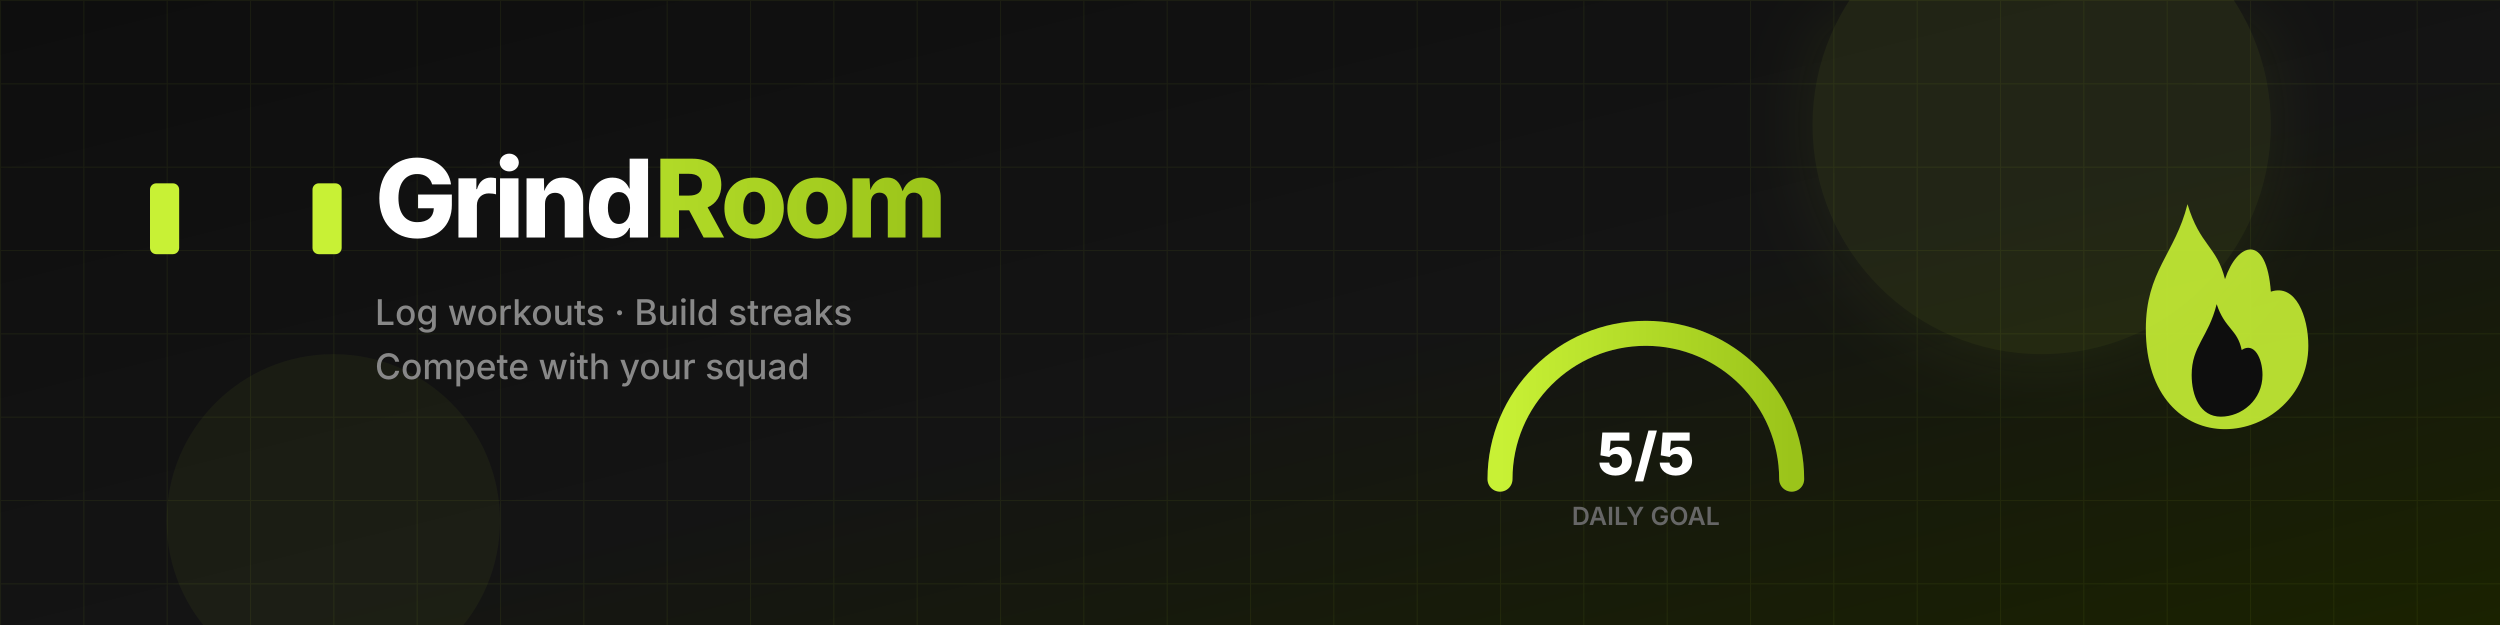
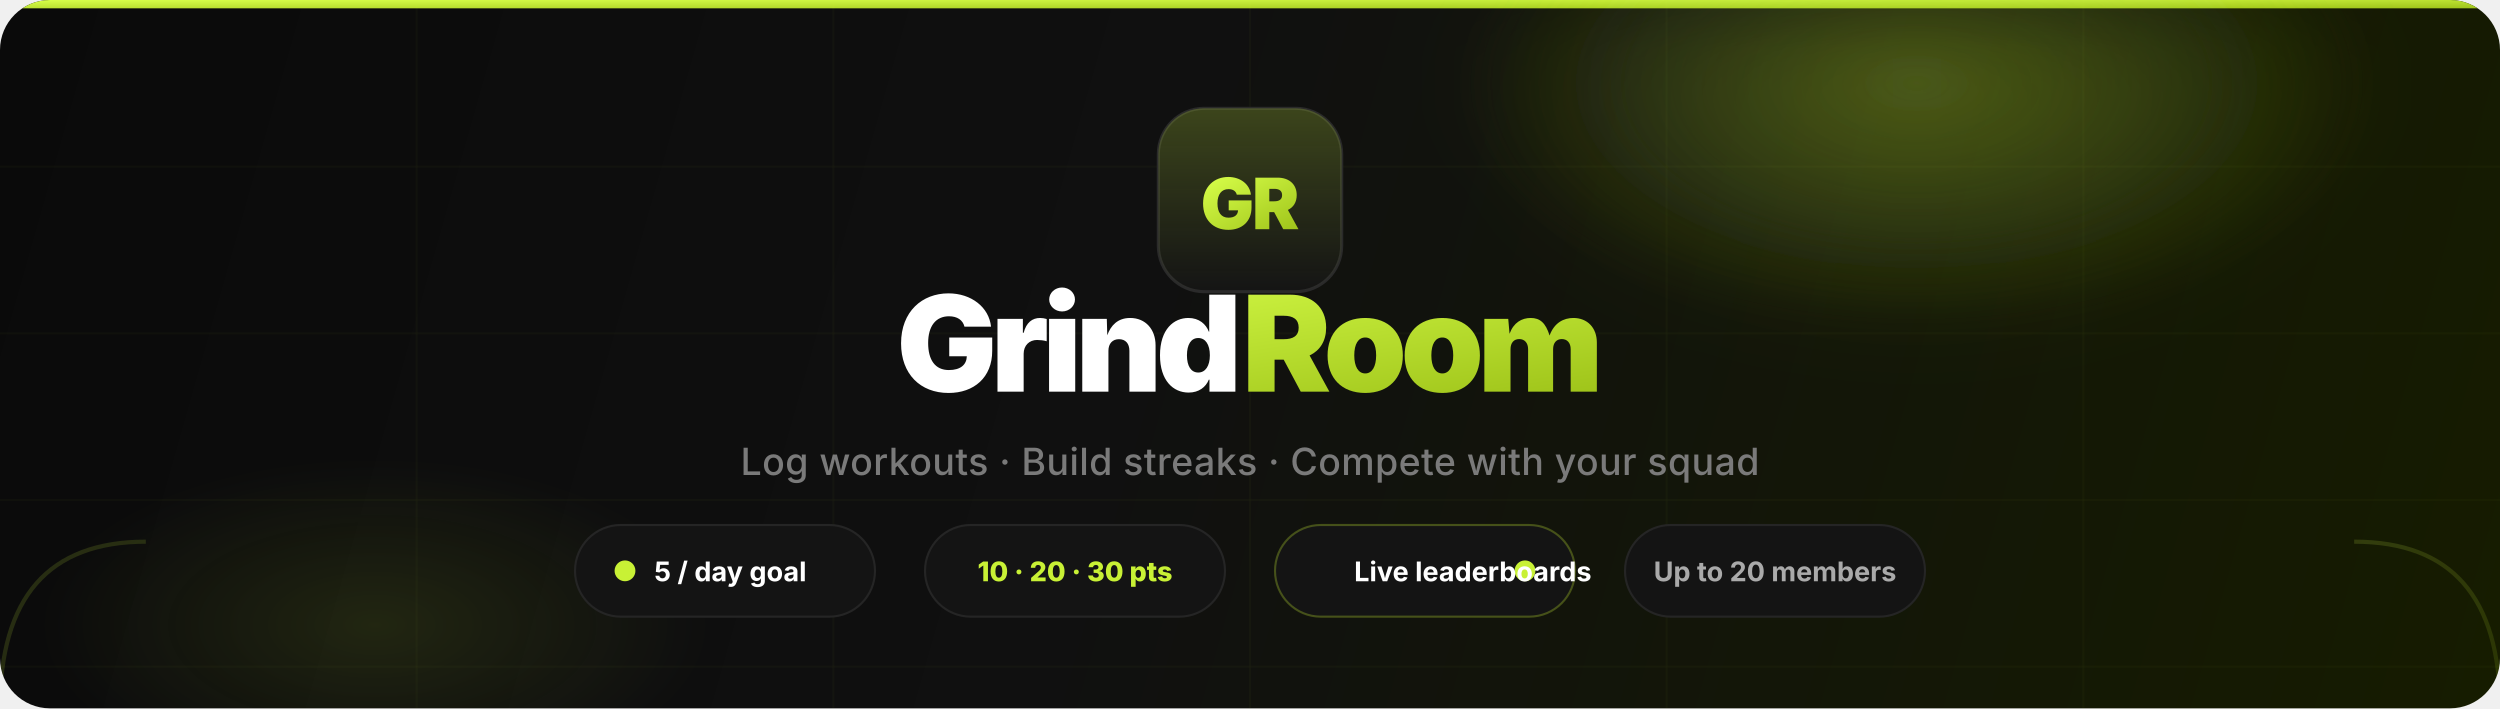
- <svg xmlns="http://www.w3.org/2000/svg" viewBox="0 0 1200 300" role="img" aria-label="GrindRoom banner">
+ <svg xmlns="http://www.w3.org/2000/svg" viewBox="0 0 1200 340" role="img" aria-label="GrindRoom banner">
  <defs>
-     <linearGradient id="bg" x1="0%" y1="0%" x2="100%" y2="100%">
-       <stop offset="0%" stop-color="#0e0e0e" />
-       <stop offset="55%" stop-color="#141414" />
-       <stop offset="100%" stop-color="#1a2200" />
+     <linearGradient id="bg" x1="0" y1="0" x2="1200" y2="340" gradientUnits="userSpaceOnUse">
+       <stop offset="0%" stop-color="#0a0a0a" />
+       <stop offset="45%" stop-color="#101010" />
+       <stop offset="100%" stop-color="#161c00" />
    </linearGradient>
-     <linearGradient id="lime" x1="0%" y1="0%" x2="100%" y2="0%">
-       <stop offset="0%" stop-color="#C8F135" />
-       <stop offset="100%" stop-color="#9BC41A" />
+     <linearGradient id="lime" x1="0" y1="0" x2="1" y2="1">
+       <stop offset="0%" stop-color="#d8ff4a" />
+       <stop offset="100%" stop-color="#9fc41a" />
    </linearGradient>
-     <filter id="glow" x="-50%" y="-50%" width="200%" height="200%">
-       <feGaussianBlur stdDeviation="18" result="blur" />
+     <linearGradient id="limeSoft" x1="0" y1="0" x2="0" y2="1">
+       <stop offset="0%" stop-color="#C8F135" stop-opacity="0.22" />
+       <stop offset="100%" stop-color="#C8F135" stop-opacity="0" />
+     </linearGradient>
+     <radialGradient id="orb" cx="50%" cy="50%" r="50%">
+       <stop offset="0%" stop-color="#C8F135" stop-opacity="0.18" />
+       <stop offset="100%" stop-color="#C8F135" stop-opacity="0" />
+     </radialGradient>
+     <filter id="softGlow" x="-40%" y="-40%" width="180%" height="180%">
+       <feGaussianBlur stdDeviation="24" result="b" />
      <feMerge>
-         <feMergeNode in="blur" />
+         <feMergeNode in="b" />
        <feMergeNode in="SourceGraphic" />
      </feMerge>
    </filter>
-     <pattern id="grid" width="40" height="40" patternUnits="userSpaceOnUse">
-       <path d="M 40 0 L 0 0 0 40" fill="none" stroke="#C8F135" stroke-opacity="0.06" stroke-width="1" />
-     </pattern>
+     <clipPath id="round">
+       <rect width="1200" height="340" rx="24" ry="24" />
+     </clipPath>
  </defs>
-   <rect width="1200" height="300" fill="url(#bg)" />
-   <rect width="1200" height="300" fill="url(#grid)" />
-   <circle cx="980" cy="60" r="110" fill="#C8F135" opacity="0.08" filter="url(#glow)" />
-   <circle cx="160" cy="250" r="80" fill="#C8F135" opacity="0.05" />
-   <g transform="translate(72, 68)">
-     <g transform="translate(0, 6)" fill="none" stroke="url(#lime)" stroke-width="8" stroke-linecap="round">
-       <rect x="0" y="14" width="14" height="34" rx="3" fill="#C8F135" stroke="none" />
-       <rect x="78" y="14" width="14" height="34" rx="3" fill="#C8F135" stroke="none" />
-       <line x1="14" y1="31" x2="78" y2="31" stroke-width="10" />
+   <g clip-path="url(#round)">
+     <rect width="1200" height="340" fill="url(#bg)" />
+     <rect width="1200" height="4" fill="url(#lime)" />
+     <ellipse cx="920" cy="40" rx="220" ry="120" fill="url(#orb)" filter="url(#softGlow)" />
+     <ellipse cx="180" cy="300" rx="160" ry="80" fill="url(#orb)" opacity="0.6" />
+     <g opacity="0.35" stroke="#C8F135" stroke-opacity="0.07">
+       <path d="M0 80H1200M0 160H1200M0 240H1200M0 320H1200" />
+       <path d="M200 0V340M400 0V340M600 0V340M800 0V340M1000 0V340" />
    </g>
-     <text x="108" y="46" fill="#ffffff" font-family="Segoe UI, Inter, system-ui, sans-serif" font-size="52" font-weight="800" letter-spacing="-2">
-       Grind<tspan fill="url(#lime)">Room</tspan>
-     </text>
-     <text x="108" y="88" fill="#888888" font-family="Segoe UI, Inter, system-ui, sans-serif" font-size="17" font-weight="500">
-       Log workouts · Build streaks
-     </text>
-     <text x="108" y="114" fill="#888888" font-family="Segoe UI, Inter, system-ui, sans-serif" font-size="17" font-weight="500">
-       Compete with your squad
-     </text>
-   </g>
-   <g transform="translate(1010, 88)">
-     <path d="M20 70 C20 42 34 34 40 10 C46 30 54 30 58 46 C64 28 78 24 80 52 C92 48 98 64 98 78 C98 102 78 118 58 118 C38 118 20 102 20 70Z" fill="#C8F135" opacity="0.9" />
-     <path d="M42 92 C42 78 50 74 54 58 C58 70 64 70 66 80 C72 76 76 84 76 92 C76 104 66 112 56 112 C46 112 42 102 42 92Z" fill="#0e0e0e" />
-   </g>
-   <g transform="translate(0, 0)">
-     <path d="M 720 230 A 70 70 0 1 1 860 230" fill="none" stroke="#2A2A2A" stroke-width="12" stroke-linecap="round" />
-     <path d="M 720 230 A 70 70 0 0 1 860 230" fill="none" stroke="url(#lime)" stroke-width="12" stroke-linecap="round" />
-     <text x="790" y="228" text-anchor="middle" fill="#ffffff" font-family="Segoe UI, Inter, system-ui, sans-serif" font-size="28" font-weight="800">5/5</text>
-     <text x="790" y="252" text-anchor="middle" fill="#666666" font-family="Segoe UI, Inter, system-ui, sans-serif" font-size="12" font-weight="600">DAILY GOAL</text>
+     <g transform="translate(600, 0)">
+       <g transform="translate(-44, 52)">
+         <rect width="88" height="88" rx="22" fill="#141414" stroke="#2a2a2a" stroke-width="1.5" />
+         <rect width="88" height="88" rx="22" fill="url(#limeSoft)" />
+         <text x="44" y="58" text-anchor="middle" fill="url(#lime)" font-family="Segoe UI, Inter, system-ui, sans-serif" font-size="34" font-weight="900" letter-spacing="-1">GR</text>
+       </g>
+       <text x="0" y="188" text-anchor="middle" fill="#ffffff" font-family="Segoe UI, Inter, system-ui, sans-serif" font-size="64" font-weight="900" letter-spacing="-3">
+         Grind<tspan fill="url(#lime)">Room</tspan>
+       </text>
+       <text x="0" y="228" text-anchor="middle" fill="#7a7a7a" font-family="Segoe UI, Inter, system-ui, sans-serif" font-size="18" font-weight="500" letter-spacing="0.2">
+         Log workouts  ·  Build streaks  ·  Compete with your squad
+       </text>
+       <g transform="translate(0, 252)">
+         <g transform="translate(-252, 0)">
+           <rect x="-72" y="0" width="144" height="44" rx="22" fill="#141414" stroke="#252525" stroke-width="1" />
+           <circle cx="-48" cy="22" r="5" fill="#C8F135" />
+           <text x="-34" y="27" fill="#fff" font-family="Segoe UI, Inter, system-ui, sans-serif" font-size="13" font-weight="700">5 / day goal</text>
+         </g>
+         <g transform="translate(-84, 0)">
+           <rect x="-72" y="0" width="144" height="44" rx="22" fill="#141414" stroke="#252525" stroke-width="1" />
+           <text x="0" y="27" text-anchor="middle" fill="#C8F135" font-family="Segoe UI, Inter, system-ui, sans-serif" font-size="13" font-weight="800">10 · 20 · 30 pts</text>
+         </g>
+         <g transform="translate(84, 0)">
+           <rect x="-72" y="0" width="144" height="44" rx="22" fill="#141414" stroke="rgba(200,241,53,0.28)" stroke-width="1" />
+           <circle cx="48" cy="22" r="5" fill="#C8F135">
+             <animate attributeName="opacity" values="1;0.3;1" dur="2s" repeatCount="indefinite" />
+           </circle>
+           <text x="-34" y="27" fill="#fff" font-family="Segoe UI, Inter, system-ui, sans-serif" font-size="13" font-weight="700">Live leaderboards</text>
+         </g>
+         <g transform="translate(252, 0)">
+           <rect x="-72" y="0" width="144" height="44" rx="22" fill="#141414" stroke="#252525" stroke-width="1" />
+           <text x="0" y="27" text-anchor="middle" fill="#aaa" font-family="Segoe UI, Inter, system-ui, sans-serif" font-size="13" font-weight="700">Up to 20 members</text>
+         </g>
+       </g>
+     </g>
+     <path d="M 0 340 Q 0 260 70 260" fill="none" stroke="url(#lime)" stroke-opacity="0.15" stroke-width="2" />
+     <path d="M 1200 340 Q 1200 260 1130 260" fill="none" stroke="url(#lime)" stroke-opacity="0.15" stroke-width="2" />
  </g>
</svg>
